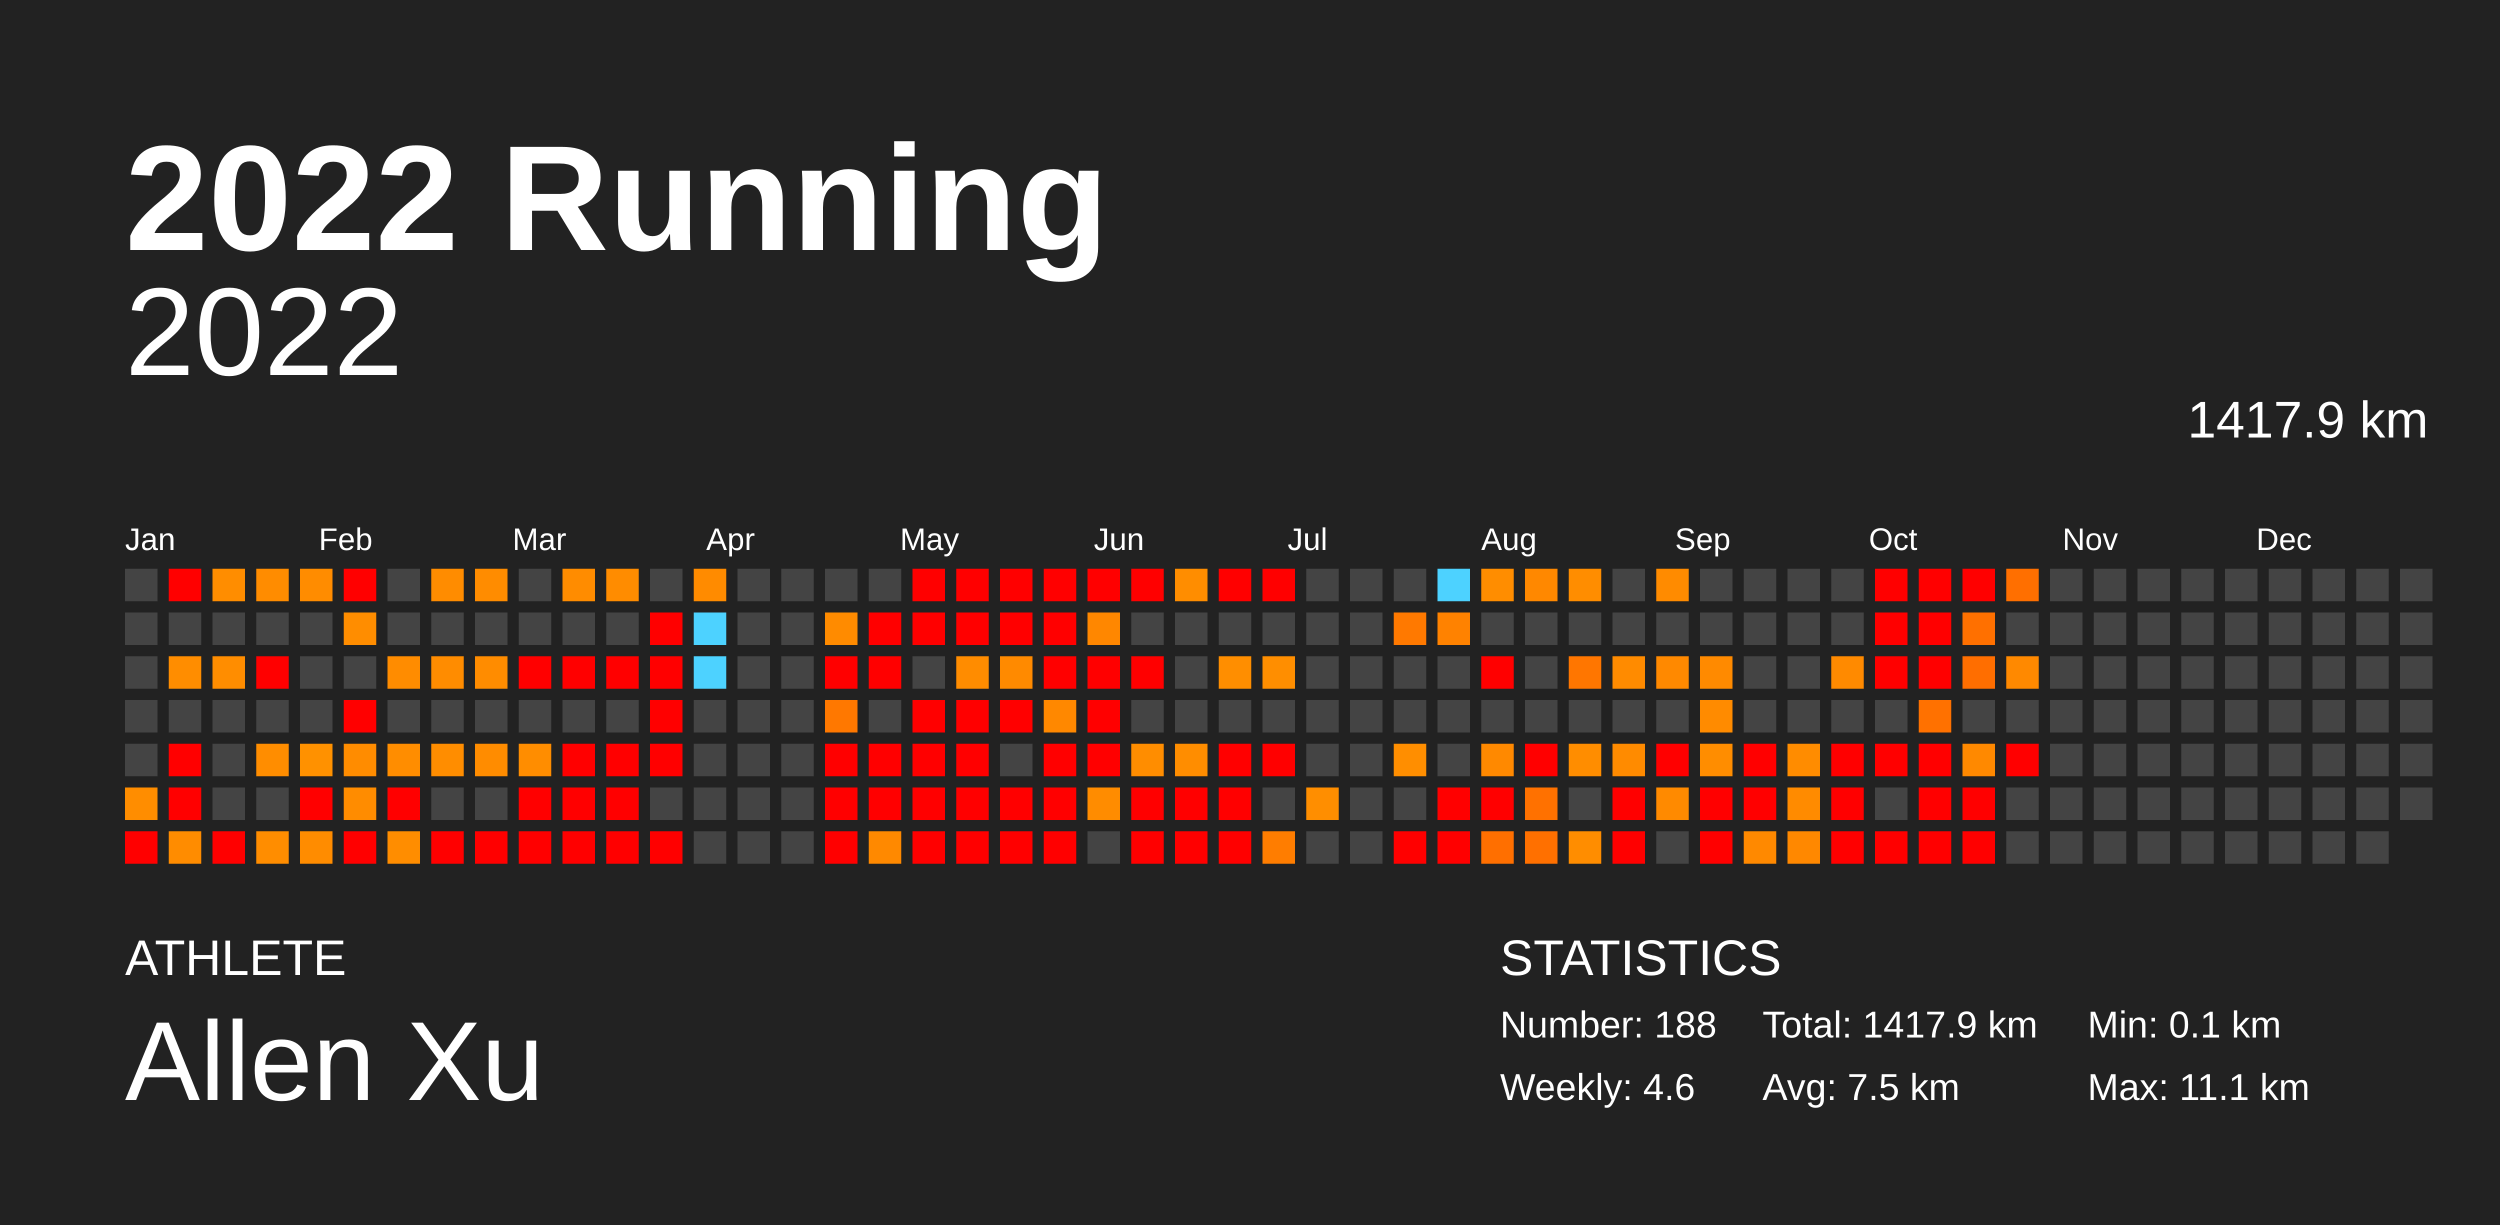
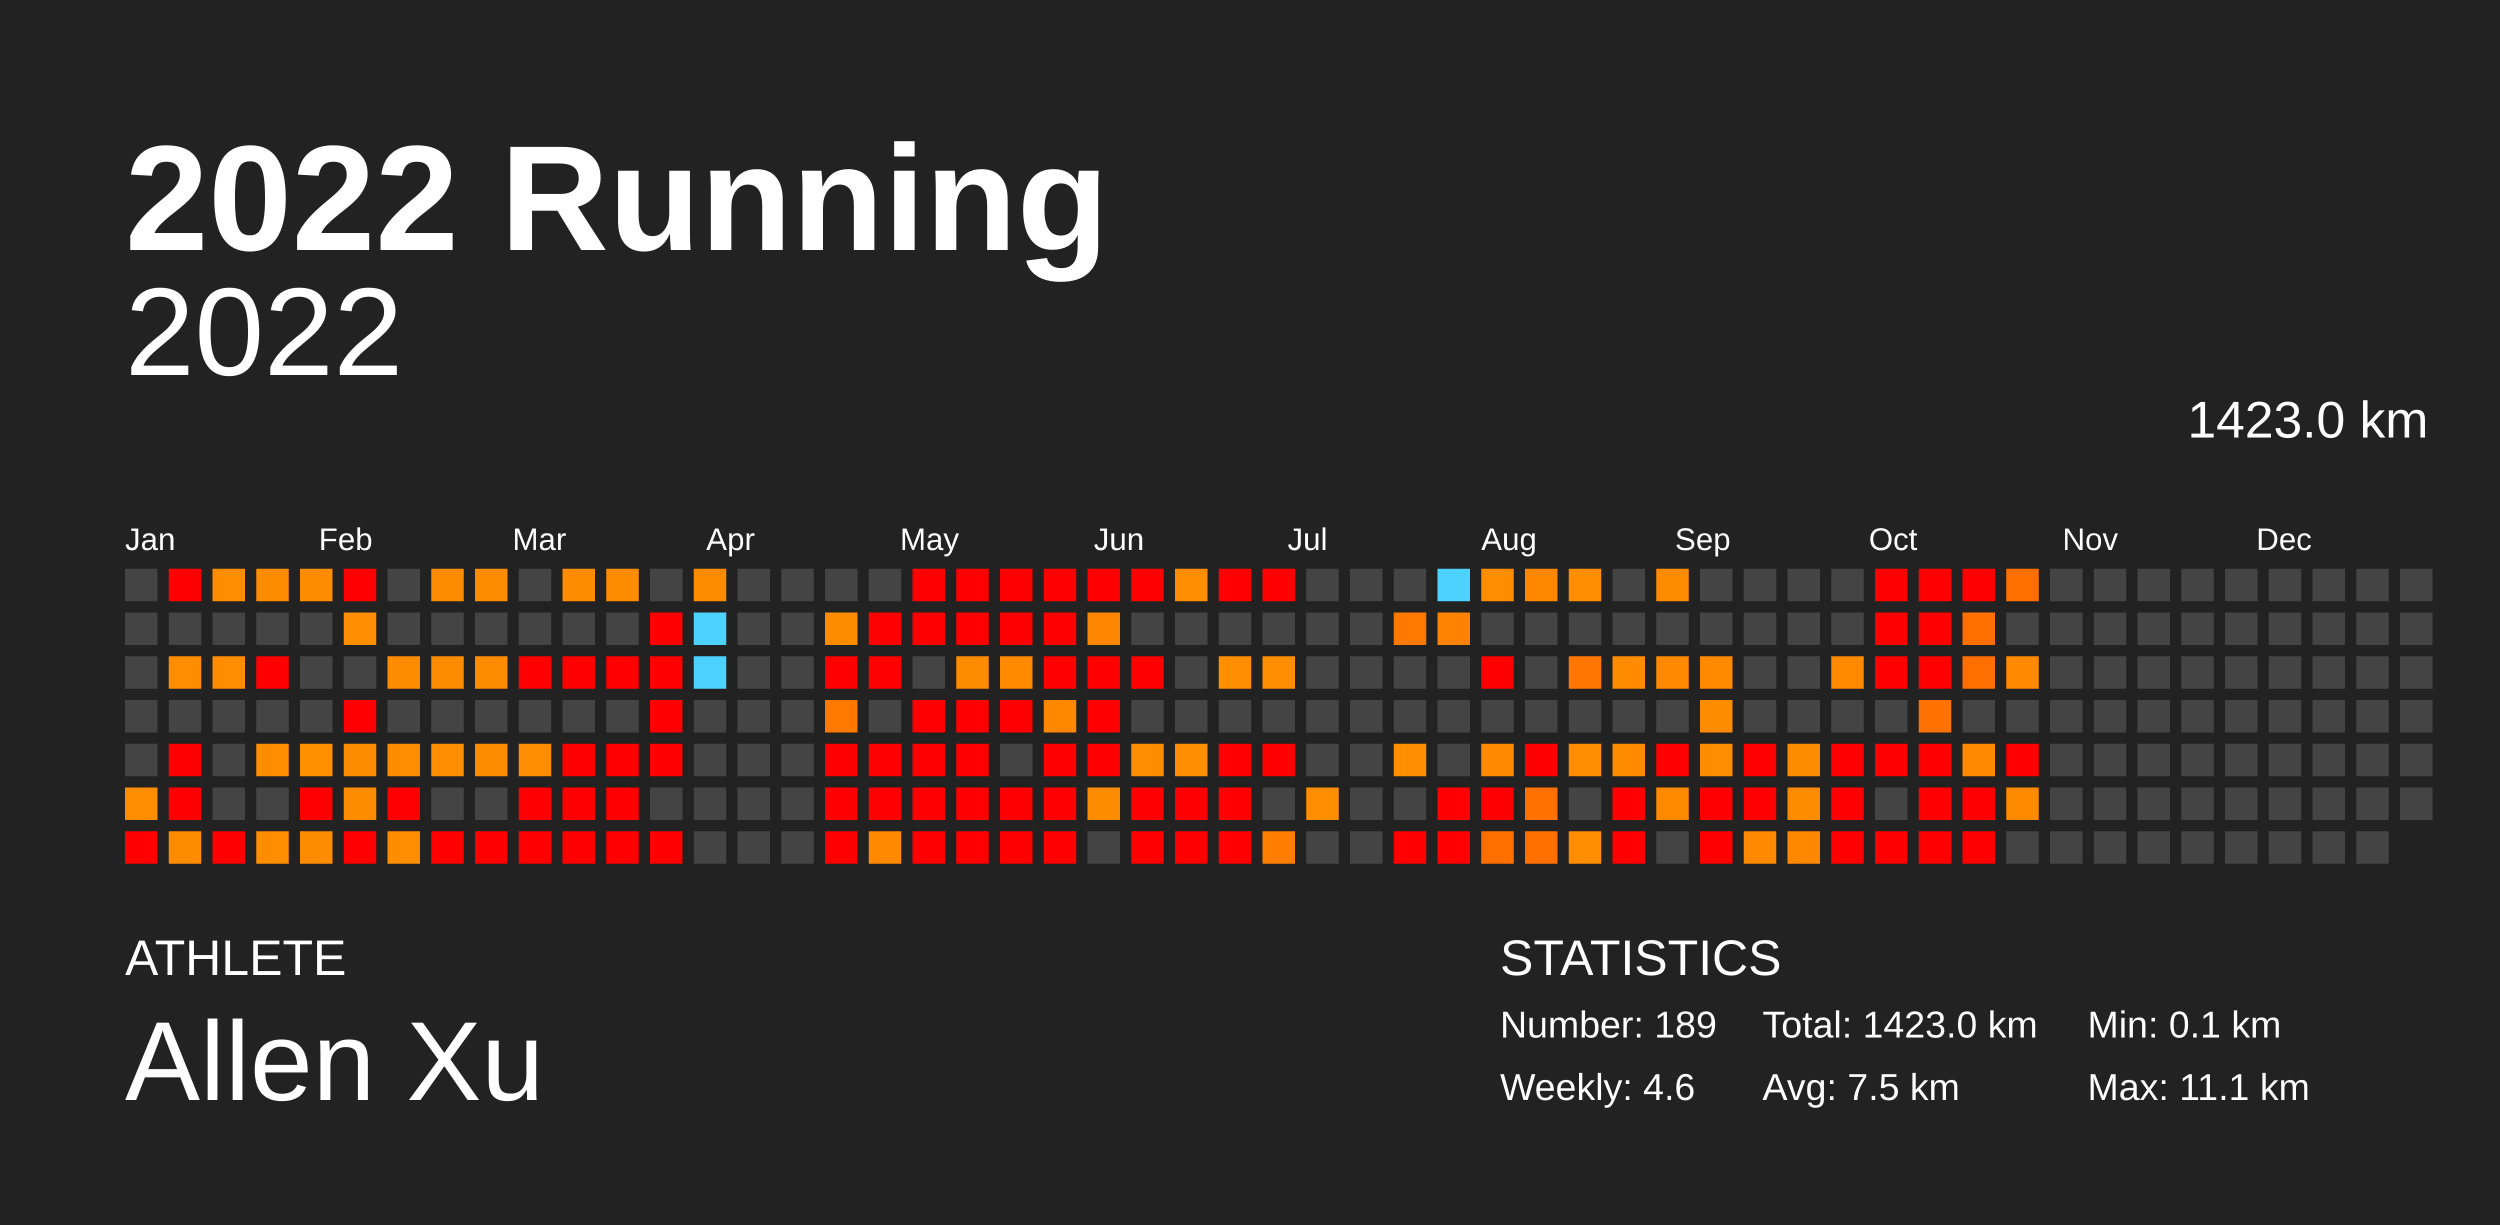
<svg xmlns="http://www.w3.org/2000/svg" baseProfile="full" height="98mm" version="1.1" viewBox="0,0,200,98" width="200mm">
  <defs />
  <rect fill="#222222" height="98" width="200" x="0" y="0" />
  <text fill="#FFFFFF" style="font-size:12px; font-family:Arial; font-weight:bold;" x="10" y="20">2022 Running</text>
  <text fill="#FFFFFF" style="font-size:4px; font-family:Arial" x="10" y="78">ATHLETE</text>
  <text fill="#FFFFFF" style="font-size:9px; font-family:Arial" x="10" y="88">Allen Xu</text>
  <text fill="#FFFFFF" style="font-size:4px; font-family:Arial" x="120" y="78">STATISTICS</text>
-   <text fill="#FFFFFF" style="font-size:3px; font-family:Arial" x="120" y="83">Number: 188</text>
+   <text fill="#FFFFFF" style="font-size:3px; font-family:Arial" x="120" y="83">Number: 189</text>
  <text fill="#FFFFFF" style="font-size:3px; font-family:Arial" x="120" y="88">Weekly: 4.6</text>
-   <text fill="#FFFFFF" style="font-size:3px; font-family:Arial" x="141" y="83">Total: 1417.9 km</text>
+   <text fill="#FFFFFF" style="font-size:3px; font-family:Arial" x="141" y="83">Total: 1423.0 km</text>
  <text fill="#FFFFFF" style="font-size:3px; font-family:Arial" x="141" y="88">Avg: 7.5 km</text>
  <text fill="#FFFFFF" style="font-size:3px; font-family:Arial" x="167" y="83">Min: 0.1 km</text>
  <text fill="#FFFFFF" style="font-size:3px; font-family:Arial" x="167" y="88">Max: 11.1 km</text>
  <text alignment-baseline="hanging" fill="#FFFFFF" style="font-size:10.0px; font-family:Arial;" x="10" y="30">2022</text>
-   <text alignment-baseline="hanging" fill="#FFFFFF" style="font-size:4.125px; font-family:Arial;" x="175" y="35">1417.9 km</text>
+   <text alignment-baseline="hanging" fill="#FFFFFF" style="font-size:4.125px; font-family:Arial;" x="175" y="35">1423.0 km</text>
  <text fill="#FFFFFF" style="font-size:2.5px; font-family:Arial" x="10.0" y="44">Jan</text>
  <text fill="#FFFFFF" style="font-size:2.5px; font-family:Arial" x="25.5" y="44">Feb</text>
  <text fill="#FFFFFF" style="font-size:2.5px; font-family:Arial" x="41.0" y="44">Mar</text>
  <text fill="#FFFFFF" style="font-size:2.5px; font-family:Arial" x="56.5" y="44">Apr</text>
  <text fill="#FFFFFF" style="font-size:2.5px; font-family:Arial" x="72.0" y="44">May</text>
  <text fill="#FFFFFF" style="font-size:2.5px; font-family:Arial" x="87.5" y="44">Jun</text>
  <text fill="#FFFFFF" style="font-size:2.5px; font-family:Arial" x="103.0" y="44">Jul</text>
  <text fill="#FFFFFF" style="font-size:2.5px; font-family:Arial" x="118.5" y="44">Aug</text>
  <text fill="#FFFFFF" style="font-size:2.5px; font-family:Arial" x="134.0" y="44">Sep</text>
  <text fill="#FFFFFF" style="font-size:2.5px; font-family:Arial" x="149.5" y="44">Oct</text>
  <text fill="#FFFFFF" style="font-size:2.5px; font-family:Arial" x="165.0" y="44">Nov</text>
  <text fill="#FFFFFF" style="font-size:2.5px; font-family:Arial" x="180.5" y="44">Dec</text>
  <rect fill="#444444" height="2.6" width="2.6" x="10.0" y="45.5" />
  <rect fill="#444444" height="2.6" width="2.6" x="10.0" y="49.0" />
  <rect fill="#444444" height="2.6" width="2.6" x="10.0" y="52.5" />
  <rect fill="#444444" height="2.6" width="2.6" x="10.0" y="56.0" />
  <rect fill="#444444" height="2.6" width="2.6" x="10.0" y="59.5" />
  <rect fill="#ff8d00" height="2.6" width="2.6" x="10.0" y="63.0" />
  <rect fill="red" height="2.6" width="2.6" x="10.0" y="66.5" />
  <rect fill="red" height="2.6" width="2.6" x="13.5" y="45.5" />
  <rect fill="#444444" height="2.6" width="2.6" x="13.5" y="49.0" />
  <rect fill="#ff8d00" height="2.6" width="2.6" x="13.5" y="52.5" />
  <rect fill="#444444" height="2.6" width="2.6" x="13.5" y="56.0" />
  <rect fill="red" height="2.6" width="2.6" x="13.5" y="59.5" />
  <rect fill="red" height="2.6" width="2.6" x="13.5" y="63.0" />
  <rect fill="#ff8c00" height="2.6" width="2.6" x="13.5" y="66.5" />
  <rect fill="#ff8d00" height="2.6" width="2.6" x="17.0" y="45.5" />
  <rect fill="#444444" height="2.6" width="2.6" x="17.0" y="49.0" />
  <rect fill="#ff8d00" height="2.6" width="2.6" x="17.0" y="52.5" />
  <rect fill="#444444" height="2.6" width="2.6" x="17.0" y="56.0" />
  <rect fill="#444444" height="2.6" width="2.6" x="17.0" y="59.5" />
  <rect fill="#444444" height="2.6" width="2.6" x="17.0" y="63.0" />
  <rect fill="red" height="2.6" width="2.6" x="17.0" y="66.5" />
  <rect fill="#ff8c00" height="2.6" width="2.6" x="20.5" y="45.5" />
  <rect fill="#444444" height="2.6" width="2.6" x="20.5" y="49.0" />
  <rect fill="red" height="2.6" width="2.6" x="20.5" y="52.5" />
  <rect fill="#444444" height="2.6" width="2.6" x="20.5" y="56.0" />
  <rect fill="#ff8d00" height="2.6" width="2.6" x="20.5" y="59.5" />
  <rect fill="#444444" height="2.6" width="2.6" x="20.5" y="63.0" />
  <rect fill="#ff8d00" height="2.6" width="2.6" x="20.5" y="66.5" />
  <rect fill="#ff8c00" height="2.6" width="2.6" x="24.0" y="45.5" />
  <rect fill="#444444" height="2.6" width="2.6" x="24.0" y="49.0" />
  <rect fill="#444444" height="2.6" width="2.6" x="24.0" y="52.5" />
  <rect fill="#444444" height="2.6" width="2.6" x="24.0" y="56.0" />
  <rect fill="#ff9100" height="2.6" width="2.6" x="24.0" y="59.5" />
  <rect fill="red" height="2.6" width="2.6" x="24.0" y="63.0" />
  <rect fill="#ff8c00" height="2.6" width="2.6" x="24.0" y="66.5" />
  <rect fill="red" height="2.6" width="2.6" x="27.5" y="45.5" />
  <rect fill="#ff8d00" height="2.6" width="2.6" x="27.5" y="49.0" />
  <rect fill="#444444" height="2.6" width="2.6" x="27.5" y="52.5" />
  <rect fill="red" height="2.6" width="2.6" x="27.5" y="56.0" />
  <rect fill="#ff8c00" height="2.6" width="2.6" x="27.5" y="59.5" />
  <rect fill="#ff8c00" height="2.6" width="2.6" x="27.5" y="63.0" />
  <rect fill="red" height="2.6" width="2.6" x="27.5" y="66.5" />
  <rect fill="#444444" height="2.6" width="2.6" x="31.0" y="45.5" />
  <rect fill="#444444" height="2.6" width="2.6" x="31.0" y="49.0" />
  <rect fill="#ff8c00" height="2.6" width="2.6" x="31.0" y="52.5" />
  <rect fill="#444444" height="2.6" width="2.6" x="31.0" y="56.0" />
  <rect fill="#ff8d00" height="2.6" width="2.6" x="31.0" y="59.5" />
  <rect fill="red" height="2.6" width="2.6" x="31.0" y="63.0" />
  <rect fill="#ff8d00" height="2.6" width="2.6" x="31.0" y="66.5" />
  <rect fill="#ff8c00" height="2.6" width="2.6" x="34.5" y="45.5" />
  <rect fill="#444444" height="2.6" width="2.6" x="34.5" y="49.0" />
  <rect fill="#ff8c00" height="2.6" width="2.6" x="34.5" y="52.5" />
  <rect fill="#444444" height="2.6" width="2.6" x="34.5" y="56.0" />
  <rect fill="#ff8d00" height="2.6" width="2.6" x="34.5" y="59.5" />
  <rect fill="#444444" height="2.6" width="2.6" x="34.5" y="63.0" />
  <rect fill="red" height="2.6" width="2.6" x="34.5" y="66.5" />
  <rect fill="#ff8c00" height="2.6" width="2.6" x="38.0" y="45.5" />
  <rect fill="#444444" height="2.6" width="2.6" x="38.0" y="49.0" />
  <rect fill="#ff8c00" height="2.6" width="2.6" x="38.0" y="52.5" />
  <rect fill="#444444" height="2.6" width="2.6" x="38.0" y="56.0" />
  <rect fill="#ff8c00" height="2.6" width="2.6" x="38.0" y="59.5" />
  <rect fill="#444444" height="2.6" width="2.6" x="38.0" y="63.0" />
  <rect fill="red" height="2.6" width="2.6" x="38.0" y="66.5" />
  <rect fill="#444444" height="2.6" width="2.6" x="41.5" y="45.5" />
  <rect fill="#444444" height="2.6" width="2.6" x="41.5" y="49.0" />
  <rect fill="red" height="2.6" width="2.6" x="41.5" y="52.5" />
  <rect fill="#444444" height="2.6" width="2.6" x="41.5" y="56.0" />
  <rect fill="#ff8d00" height="2.6" width="2.6" x="41.5" y="59.5" />
  <rect fill="red" height="2.6" width="2.6" x="41.5" y="63.0" />
  <rect fill="red" height="2.6" width="2.6" x="41.5" y="66.5" />
  <rect fill="#ff8c00" height="2.6" width="2.6" x="45.0" y="45.5" />
  <rect fill="#444444" height="2.6" width="2.6" x="45.0" y="49.0" />
  <rect fill="red" height="2.6" width="2.6" x="45.0" y="52.5" />
  <rect fill="#444444" height="2.6" width="2.6" x="45.0" y="56.0" />
  <rect fill="red" height="2.6" width="2.6" x="45.0" y="59.5" />
  <rect fill="red" height="2.6" width="2.6" x="45.0" y="63.0" />
  <rect fill="red" height="2.6" width="2.6" x="45.0" y="66.5" />
  <rect fill="#ff8c00" height="2.6" width="2.6" x="48.5" y="45.5" />
  <rect fill="#444444" height="2.6" width="2.6" x="48.5" y="49.0" />
  <rect fill="red" height="2.6" width="2.6" x="48.5" y="52.5" />
  <rect fill="#444444" height="2.6" width="2.6" x="48.5" y="56.0" />
  <rect fill="red" height="2.6" width="2.6" x="48.5" y="59.5" />
  <rect fill="red" height="2.6" width="2.6" x="48.5" y="63.0" />
  <rect fill="red" height="2.6" width="2.6" x="48.5" y="66.5" />
  <rect fill="#444444" height="2.6" width="2.6" x="52.0" y="45.5" />
  <rect fill="red" height="2.6" width="2.6" x="52.0" y="49.0" />
  <rect fill="red" height="2.6" width="2.6" x="52.0" y="52.5" />
  <rect fill="red" height="2.6" width="2.6" x="52.0" y="56.0" />
  <rect fill="red" height="2.6" width="2.6" x="52.0" y="59.5" />
  <rect fill="#444444" height="2.6" width="2.6" x="52.0" y="63.0" />
  <rect fill="red" height="2.6" width="2.6" x="52.0" y="66.5" />
  <rect fill="#ff8b00" height="2.6" width="2.6" x="55.5" y="45.5" />
  <rect fill="#4dd2ff" height="2.6" width="2.6" x="55.5" y="49.0" />
  <rect fill="#4dd2ff" height="2.6" width="2.6" x="55.5" y="52.5" />
  <rect fill="#444444" height="2.6" width="2.6" x="55.5" y="56.0" />
  <rect fill="#444444" height="2.6" width="2.6" x="55.5" y="59.5" />
  <rect fill="#444444" height="2.6" width="2.6" x="55.5" y="63.0" />
  <rect fill="#444444" height="2.6" width="2.6" x="55.5" y="66.5" />
  <rect fill="#444444" height="2.6" width="2.6" x="59.0" y="45.5" />
  <rect fill="#444444" height="2.6" width="2.6" x="59.0" y="49.0" />
  <rect fill="#444444" height="2.6" width="2.6" x="59.0" y="52.5" />
  <rect fill="#444444" height="2.6" width="2.6" x="59.0" y="56.0" />
  <rect fill="#444444" height="2.6" width="2.6" x="59.0" y="59.5" />
  <rect fill="#444444" height="2.6" width="2.6" x="59.0" y="63.0" />
  <rect fill="#444444" height="2.6" width="2.6" x="59.0" y="66.5" />
  <rect fill="#444444" height="2.6" width="2.6" x="62.5" y="45.5" />
  <rect fill="#444444" height="2.6" width="2.6" x="62.5" y="49.0" />
  <rect fill="#444444" height="2.6" width="2.6" x="62.5" y="52.5" />
  <rect fill="#444444" height="2.6" width="2.6" x="62.5" y="56.0" />
  <rect fill="#444444" height="2.6" width="2.6" x="62.5" y="59.5" />
  <rect fill="#444444" height="2.6" width="2.6" x="62.5" y="63.0" />
  <rect fill="#444444" height="2.6" width="2.6" x="62.5" y="66.5" />
  <rect fill="#444444" height="2.6" width="2.6" x="66.0" y="45.5" />
  <rect fill="#ff8b00" height="2.6" width="2.6" x="66.0" y="49.0" />
  <rect fill="red" height="2.6" width="2.6" x="66.0" y="52.5" />
  <rect fill="#ff7800" height="2.6" width="2.6" x="66.0" y="56.0" />
  <rect fill="red" height="2.6" width="2.6" x="66.0" y="59.5" />
  <rect fill="red" height="2.6" width="2.6" x="66.0" y="63.0" />
  <rect fill="red" height="2.6" width="2.6" x="66.0" y="66.5" />
  <rect fill="#444444" height="2.6" width="2.6" x="69.5" y="45.5" />
  <rect fill="red" height="2.6" width="2.6" x="69.5" y="49.0" />
  <rect fill="red" height="2.6" width="2.6" x="69.5" y="52.5" />
  <rect fill="#444444" height="2.6" width="2.6" x="69.5" y="56.0" />
  <rect fill="red" height="2.6" width="2.6" x="69.5" y="59.5" />
  <rect fill="red" height="2.6" width="2.6" x="69.5" y="63.0" />
  <rect fill="#ff8900" height="2.6" width="2.6" x="69.5" y="66.5" />
  <rect fill="red" height="2.6" width="2.6" x="73.0" y="45.5" />
  <rect fill="red" height="2.6" width="2.6" x="73.0" y="49.0" />
  <rect fill="#444444" height="2.6" width="2.6" x="73.0" y="52.5" />
  <rect fill="red" height="2.6" width="2.6" x="73.0" y="56.0" />
  <rect fill="red" height="2.6" width="2.6" x="73.0" y="59.5" />
  <rect fill="red" height="2.6" width="2.6" x="73.0" y="63.0" />
  <rect fill="red" height="2.6" width="2.6" x="73.0" y="66.5" />
  <rect fill="red" height="2.6" width="2.6" x="76.5" y="45.5" />
  <rect fill="red" height="2.6" width="2.6" x="76.5" y="49.0" />
  <rect fill="#ff8c00" height="2.6" width="2.6" x="76.5" y="52.5" />
  <rect fill="red" height="2.6" width="2.6" x="76.5" y="56.0" />
  <rect fill="red" height="2.6" width="2.6" x="76.5" y="59.5" />
  <rect fill="red" height="2.6" width="2.6" x="76.5" y="63.0" />
  <rect fill="red" height="2.6" width="2.6" x="76.5" y="66.5" />
  <rect fill="red" height="2.6" width="2.6" x="80.0" y="45.5" />
  <rect fill="red" height="2.6" width="2.6" x="80.0" y="49.0" />
  <rect fill="#ff8a00" height="2.6" width="2.6" x="80.0" y="52.5" />
  <rect fill="red" height="2.6" width="2.6" x="80.0" y="56.0" />
  <rect fill="#444444" height="2.6" width="2.6" x="80.0" y="59.5" />
  <rect fill="red" height="2.6" width="2.6" x="80.0" y="63.0" />
  <rect fill="red" height="2.6" width="2.6" x="80.0" y="66.5" />
  <rect fill="red" height="2.6" width="2.6" x="83.5" y="45.5" />
  <rect fill="red" height="2.6" width="2.6" x="83.5" y="49.0" />
  <rect fill="red" height="2.6" width="2.6" x="83.5" y="52.5" />
  <rect fill="#ff8800" height="2.6" width="2.6" x="83.5" y="56.0" />
  <rect fill="red" height="2.6" width="2.6" x="83.5" y="59.5" />
  <rect fill="red" height="2.6" width="2.6" x="83.5" y="63.0" />
  <rect fill="red" height="2.6" width="2.6" x="83.5" y="66.5" />
  <rect fill="red" height="2.6" width="2.6" x="87.0" y="45.5" />
  <rect fill="#ff8700" height="2.6" width="2.6" x="87.0" y="49.0" />
  <rect fill="red" height="2.6" width="2.6" x="87.0" y="52.5" />
  <rect fill="red" height="2.6" width="2.6" x="87.0" y="56.0" />
  <rect fill="red" height="2.6" width="2.6" x="87.0" y="59.5" />
  <rect fill="#ff8c00" height="2.6" width="2.6" x="87.0" y="63.0" />
  <rect fill="#444444" height="2.6" width="2.6" x="87.0" y="66.5" />
  <rect fill="red" height="2.6" width="2.6" x="90.5" y="45.5" />
  <rect fill="#444444" height="2.6" width="2.6" x="90.5" y="49.0" />
  <rect fill="red" height="2.6" width="2.6" x="90.5" y="52.5" />
  <rect fill="#444444" height="2.6" width="2.6" x="90.5" y="56.0" />
  <rect fill="#ff8d00" height="2.6" width="2.6" x="90.5" y="59.5" />
  <rect fill="red" height="2.6" width="2.6" x="90.5" y="63.0" />
  <rect fill="red" height="2.6" width="2.6" x="90.5" y="66.5" />
  <rect fill="#ff8d00" height="2.6" width="2.6" x="94.0" y="45.5" />
  <rect fill="#444444" height="2.6" width="2.6" x="94.0" y="49.0" />
  <rect fill="#444444" height="2.6" width="2.6" x="94.0" y="52.5" />
  <rect fill="#444444" height="2.6" width="2.6" x="94.0" y="56.0" />
  <rect fill="#ff8d00" height="2.6" width="2.6" x="94.0" y="59.5" />
  <rect fill="red" height="2.6" width="2.6" x="94.0" y="63.0" />
  <rect fill="red" height="2.6" width="2.6" x="94.0" y="66.5" />
  <rect fill="red" height="2.6" width="2.6" x="97.5" y="45.5" />
  <rect fill="#444444" height="2.6" width="2.6" x="97.5" y="49.0" />
  <rect fill="#ff8e00" height="2.6" width="2.6" x="97.5" y="52.5" />
  <rect fill="#444444" height="2.6" width="2.6" x="97.5" y="56.0" />
  <rect fill="red" height="2.6" width="2.6" x="97.5" y="59.5" />
  <rect fill="red" height="2.6" width="2.6" x="97.5" y="63.0" />
  <rect fill="red" height="2.6" width="2.6" x="97.5" y="66.5" />
  <rect fill="red" height="2.6" width="2.6" x="101.0" y="45.5" />
  <rect fill="#444444" height="2.6" width="2.6" x="101.0" y="49.0" />
  <rect fill="#ff8e00" height="2.6" width="2.6" x="101.0" y="52.5" />
  <rect fill="#444444" height="2.6" width="2.6" x="101.0" y="56.0" />
  <rect fill="red" height="2.6" width="2.6" x="101.0" y="59.5" />
  <rect fill="#444444" height="2.6" width="2.6" x="101.0" y="63.0" />
  <rect fill="#ff7d00" height="2.6" width="2.6" x="101.0" y="66.5" />
  <rect fill="#444444" height="2.6" width="2.6" x="104.5" y="45.5" />
  <rect fill="#444444" height="2.6" width="2.6" x="104.5" y="49.0" />
  <rect fill="#444444" height="2.6" width="2.6" x="104.5" y="52.5" />
  <rect fill="#444444" height="2.6" width="2.6" x="104.5" y="56.0" />
  <rect fill="#444444" height="2.6" width="2.6" x="104.5" y="59.5" />
  <rect fill="#ff8e00" height="2.6" width="2.6" x="104.5" y="63.0" />
  <rect fill="#444444" height="2.6" width="2.6" x="104.5" y="66.5" />
  <rect fill="#444444" height="2.6" width="2.6" x="108.0" y="45.5" />
  <rect fill="#444444" height="2.6" width="2.6" x="108.0" y="49.0" />
  <rect fill="#444444" height="2.6" width="2.6" x="108.0" y="52.5" />
  <rect fill="#444444" height="2.6" width="2.6" x="108.0" y="56.0" />
  <rect fill="#444444" height="2.6" width="2.6" x="108.0" y="59.5" />
  <rect fill="#444444" height="2.6" width="2.6" x="108.0" y="63.0" />
  <rect fill="#444444" height="2.6" width="2.6" x="108.0" y="66.5" />
  <rect fill="#444444" height="2.6" width="2.6" x="111.5" y="45.5" />
  <rect fill="#ff7900" height="2.6" width="2.6" x="111.5" y="49.0" />
  <rect fill="#444444" height="2.6" width="2.6" x="111.5" y="52.5" />
  <rect fill="#444444" height="2.6" width="2.6" x="111.5" y="56.0" />
  <rect fill="#ff8e00" height="2.6" width="2.6" x="111.5" y="59.5" />
  <rect fill="#444444" height="2.6" width="2.6" x="111.5" y="63.0" />
  <rect fill="red" height="2.6" width="2.6" x="111.5" y="66.5" />
  <rect fill="#4dd2ff" height="2.6" width="2.6" x="115.0" y="45.5" />
  <rect fill="#ff8200" height="2.6" width="2.6" x="115.0" y="49.0" />
  <rect fill="#444444" height="2.6" width="2.6" x="115.0" y="52.5" />
  <rect fill="#444444" height="2.6" width="2.6" x="115.0" y="56.0" />
  <rect fill="#444444" height="2.6" width="2.6" x="115.0" y="59.5" />
  <rect fill="red" height="2.6" width="2.6" x="115.0" y="63.0" />
  <rect fill="red" height="2.6" width="2.6" x="115.0" y="66.5" />
  <rect fill="#ff8d00" height="2.6" width="2.6" x="118.5" y="45.5" />
  <rect fill="#444444" height="2.6" width="2.6" x="118.5" y="49.0" />
  <rect fill="red" height="2.6" width="2.6" x="118.5" y="52.5" />
  <rect fill="#444444" height="2.6" width="2.6" x="118.5" y="56.0" />
  <rect fill="#ff8900" height="2.6" width="2.6" x="118.5" y="59.5" />
  <rect fill="red" height="2.6" width="2.6" x="118.5" y="63.0" />
  <rect fill="#ff6f00" height="2.6" width="2.6" x="118.5" y="66.5" />
  <rect fill="#ff8800" height="2.6" width="2.6" x="122.0" y="45.5" />
  <rect fill="#444444" height="2.6" width="2.6" x="122.0" y="49.0" />
  <rect fill="#444444" height="2.6" width="2.6" x="122.0" y="52.5" />
  <rect fill="#444444" height="2.6" width="2.6" x="122.0" y="56.0" />
  <rect fill="red" height="2.6" width="2.6" x="122.0" y="59.5" />
  <rect fill="#ff7100" height="2.6" width="2.6" x="122.0" y="63.0" />
  <rect fill="#ff7000" height="2.6" width="2.6" x="122.0" y="66.5" />
  <rect fill="#ff8d00" height="2.6" width="2.6" x="125.5" y="45.5" />
  <rect fill="#444444" height="2.6" width="2.6" x="125.5" y="49.0" />
  <rect fill="#ff7600" height="2.6" width="2.6" x="125.5" y="52.5" />
  <rect fill="#444444" height="2.6" width="2.6" x="125.5" y="56.0" />
  <rect fill="#ff8d00" height="2.6" width="2.6" x="125.5" y="59.5" />
  <rect fill="#444444" height="2.6" width="2.6" x="125.5" y="63.0" />
  <rect fill="#ff8d00" height="2.6" width="2.6" x="125.5" y="66.5" />
  <rect fill="#444444" height="2.6" width="2.6" x="129.0" y="45.5" />
  <rect fill="#444444" height="2.6" width="2.6" x="129.0" y="49.0" />
  <rect fill="#ff8b00" height="2.6" width="2.6" x="129.0" y="52.5" />
  <rect fill="#444444" height="2.6" width="2.6" x="129.0" y="56.0" />
  <rect fill="#ff8b00" height="2.6" width="2.6" x="129.0" y="59.5" />
  <rect fill="red" height="2.6" width="2.6" x="129.0" y="63.0" />
  <rect fill="red" height="2.6" width="2.6" x="129.0" y="66.5" />
  <rect fill="#ff8b00" height="2.6" width="2.6" x="132.5" y="45.5" />
  <rect fill="#444444" height="2.6" width="2.6" x="132.5" y="49.0" />
  <rect fill="#ff8900" height="2.6" width="2.6" x="132.5" y="52.5" />
  <rect fill="#444444" height="2.6" width="2.6" x="132.5" y="56.0" />
  <rect fill="red" height="2.6" width="2.6" x="132.5" y="59.5" />
  <rect fill="#ff8a00" height="2.6" width="2.6" x="132.5" y="63.0" />
  <rect fill="#444444" height="2.6" width="2.6" x="132.5" y="66.5" />
  <rect fill="#444444" height="2.6" width="2.6" x="136.0" y="45.5" />
  <rect fill="#444444" height="2.6" width="2.6" x="136.0" y="49.0" />
  <rect fill="#ff8a00" height="2.6" width="2.6" x="136.0" y="52.5" />
  <rect fill="#ff8b00" height="2.6" width="2.6" x="136.0" y="56.0" />
  <rect fill="#ff8d00" height="2.6" width="2.6" x="136.0" y="59.5" />
  <rect fill="red" height="2.6" width="2.6" x="136.0" y="63.0" />
  <rect fill="red" height="2.6" width="2.6" x="136.0" y="66.5" />
  <rect fill="#444444" height="2.6" width="2.6" x="139.5" y="45.5" />
  <rect fill="#444444" height="2.6" width="2.6" x="139.5" y="49.0" />
  <rect fill="#444444" height="2.6" width="2.6" x="139.5" y="52.5" />
  <rect fill="#444444" height="2.6" width="2.6" x="139.5" y="56.0" />
  <rect fill="red" height="2.6" width="2.6" x="139.5" y="59.5" />
  <rect fill="red" height="2.6" width="2.6" x="139.5" y="63.0" />
  <rect fill="#ff8900" height="2.6" width="2.6" x="139.5" y="66.5" />
  <rect fill="#444444" height="2.6" width="2.6" x="143.0" y="45.5" />
  <rect fill="#444444" height="2.6" width="2.6" x="143.0" y="49.0" />
  <rect fill="#444444" height="2.6" width="2.6" x="143.0" y="52.5" />
  <rect fill="#444444" height="2.6" width="2.6" x="143.0" y="56.0" />
  <rect fill="#ff8c00" height="2.6" width="2.6" x="143.0" y="59.5" />
  <rect fill="#ff8b00" height="2.6" width="2.6" x="143.0" y="63.0" />
  <rect fill="#ff8800" height="2.6" width="2.6" x="143.0" y="66.5" />
  <rect fill="#444444" height="2.6" width="2.6" x="146.5" y="45.5" />
  <rect fill="#444444" height="2.6" width="2.6" x="146.5" y="49.0" />
  <rect fill="#ff8a00" height="2.6" width="2.6" x="146.5" y="52.5" />
  <rect fill="#444444" height="2.6" width="2.6" x="146.5" y="56.0" />
  <rect fill="red" height="2.6" width="2.6" x="146.5" y="59.5" />
  <rect fill="red" height="2.6" width="2.6" x="146.5" y="63.0" />
  <rect fill="red" height="2.6" width="2.6" x="146.5" y="66.5" />
  <rect fill="red" height="2.6" width="2.6" x="150.0" y="45.5" />
  <rect fill="red" height="2.6" width="2.6" x="150.0" y="49.0" />
  <rect fill="red" height="2.6" width="2.6" x="150.0" y="52.5" />
  <rect fill="#444444" height="2.6" width="2.6" x="150.0" y="56.0" />
  <rect fill="red" height="2.6" width="2.6" x="150.0" y="59.5" />
  <rect fill="#444444" height="2.6" width="2.6" x="150.0" y="63.0" />
  <rect fill="red" height="2.6" width="2.6" x="150.0" y="66.5" />
  <rect fill="red" height="2.6" width="2.6" x="153.5" y="45.5" />
  <rect fill="red" height="2.6" width="2.6" x="153.5" y="49.0" />
  <rect fill="red" height="2.6" width="2.6" x="153.5" y="52.5" />
  <rect fill="#ff7100" height="2.6" width="2.6" x="153.5" y="56.0" />
  <rect fill="red" height="2.6" width="2.6" x="153.5" y="59.5" />
  <rect fill="red" height="2.6" width="2.6" x="153.5" y="63.0" />
  <rect fill="red" height="2.6" width="2.6" x="153.5" y="66.5" />
  <rect fill="red" height="2.6" width="2.6" x="157.0" y="45.5" />
  <rect fill="#ff7000" height="2.6" width="2.6" x="157.0" y="49.0" />
  <rect fill="#ff6e00" height="2.6" width="2.6" x="157.0" y="52.5" />
  <rect fill="#444444" height="2.6" width="2.6" x="157.0" y="56.0" />
  <rect fill="#ff8900" height="2.6" width="2.6" x="157.0" y="59.5" />
  <rect fill="red" height="2.6" width="2.6" x="157.0" y="63.0" />
  <rect fill="red" height="2.6" width="2.6" x="157.0" y="66.5" />
  <rect fill="#ff6f00" height="2.6" width="2.6" x="160.5" y="45.5" />
  <rect fill="#444444" height="2.6" width="2.6" x="160.5" y="49.0" />
  <rect fill="#ff8900" height="2.6" width="2.6" x="160.5" y="52.5" />
  <rect fill="#444444" height="2.6" width="2.6" x="160.5" y="56.0" />
  <rect fill="red" height="2.6" width="2.6" x="160.5" y="59.5" />
-   <rect fill="#444444" height="2.6" width="2.6" x="160.5" y="63.0" />
+   <rect fill="#ff8a00" height="2.6" width="2.6" x="160.5" y="63.0" />
  <rect fill="#444444" height="2.6" width="2.6" x="160.5" y="66.5" />
  <rect fill="#444444" height="2.6" width="2.6" x="164.0" y="45.5" />
  <rect fill="#444444" height="2.6" width="2.6" x="164.0" y="49.0" />
  <rect fill="#444444" height="2.6" width="2.6" x="164.0" y="52.5" />
  <rect fill="#444444" height="2.6" width="2.6" x="164.0" y="56.0" />
  <rect fill="#444444" height="2.6" width="2.6" x="164.0" y="59.5" />
  <rect fill="#444444" height="2.6" width="2.6" x="164.0" y="63.0" />
  <rect fill="#444444" height="2.6" width="2.6" x="164.0" y="66.5" />
  <rect fill="#444444" height="2.6" width="2.6" x="167.5" y="45.5" />
  <rect fill="#444444" height="2.6" width="2.6" x="167.5" y="49.0" />
  <rect fill="#444444" height="2.6" width="2.6" x="167.5" y="52.5" />
  <rect fill="#444444" height="2.6" width="2.6" x="167.5" y="56.0" />
  <rect fill="#444444" height="2.6" width="2.6" x="167.5" y="59.5" />
  <rect fill="#444444" height="2.6" width="2.6" x="167.5" y="63.0" />
  <rect fill="#444444" height="2.6" width="2.6" x="167.5" y="66.5" />
  <rect fill="#444444" height="2.6" width="2.6" x="171.0" y="45.5" />
  <rect fill="#444444" height="2.6" width="2.6" x="171.0" y="49.0" />
  <rect fill="#444444" height="2.6" width="2.6" x="171.0" y="52.5" />
  <rect fill="#444444" height="2.6" width="2.6" x="171.0" y="56.0" />
  <rect fill="#444444" height="2.6" width="2.6" x="171.0" y="59.5" />
  <rect fill="#444444" height="2.6" width="2.6" x="171.0" y="63.0" />
  <rect fill="#444444" height="2.6" width="2.6" x="171.0" y="66.5" />
  <rect fill="#444444" height="2.6" width="2.6" x="174.5" y="45.5" />
  <rect fill="#444444" height="2.6" width="2.6" x="174.5" y="49.0" />
  <rect fill="#444444" height="2.6" width="2.6" x="174.5" y="52.5" />
  <rect fill="#444444" height="2.6" width="2.6" x="174.5" y="56.0" />
  <rect fill="#444444" height="2.6" width="2.6" x="174.5" y="59.5" />
  <rect fill="#444444" height="2.6" width="2.6" x="174.5" y="63.0" />
  <rect fill="#444444" height="2.6" width="2.6" x="174.5" y="66.5" />
  <rect fill="#444444" height="2.6" width="2.6" x="178.0" y="45.5" />
  <rect fill="#444444" height="2.6" width="2.6" x="178.0" y="49.0" />
  <rect fill="#444444" height="2.6" width="2.6" x="178.0" y="52.5" />
  <rect fill="#444444" height="2.6" width="2.6" x="178.0" y="56.0" />
  <rect fill="#444444" height="2.6" width="2.6" x="178.0" y="59.5" />
  <rect fill="#444444" height="2.6" width="2.6" x="178.0" y="63.0" />
  <rect fill="#444444" height="2.6" width="2.6" x="178.0" y="66.5" />
  <rect fill="#444444" height="2.6" width="2.6" x="181.5" y="45.5" />
  <rect fill="#444444" height="2.6" width="2.6" x="181.5" y="49.0" />
  <rect fill="#444444" height="2.6" width="2.6" x="181.5" y="52.5" />
  <rect fill="#444444" height="2.6" width="2.6" x="181.5" y="56.0" />
  <rect fill="#444444" height="2.6" width="2.6" x="181.5" y="59.5" />
  <rect fill="#444444" height="2.6" width="2.6" x="181.5" y="63.0" />
  <rect fill="#444444" height="2.6" width="2.6" x="181.5" y="66.5" />
  <rect fill="#444444" height="2.6" width="2.6" x="185.0" y="45.5" />
  <rect fill="#444444" height="2.6" width="2.6" x="185.0" y="49.0" />
  <rect fill="#444444" height="2.6" width="2.6" x="185.0" y="52.5" />
  <rect fill="#444444" height="2.6" width="2.6" x="185.0" y="56.0" />
  <rect fill="#444444" height="2.6" width="2.6" x="185.0" y="59.5" />
  <rect fill="#444444" height="2.6" width="2.6" x="185.0" y="63.0" />
  <rect fill="#444444" height="2.6" width="2.6" x="185.0" y="66.5" />
  <rect fill="#444444" height="2.6" width="2.6" x="188.5" y="45.5" />
  <rect fill="#444444" height="2.6" width="2.6" x="188.5" y="49.0" />
  <rect fill="#444444" height="2.6" width="2.6" x="188.5" y="52.5" />
  <rect fill="#444444" height="2.6" width="2.6" x="188.5" y="56.0" />
  <rect fill="#444444" height="2.6" width="2.6" x="188.5" y="59.5" />
  <rect fill="#444444" height="2.6" width="2.6" x="188.5" y="63.0" />
  <rect fill="#444444" height="2.6" width="2.6" x="188.5" y="66.5" />
  <rect fill="#444444" height="2.6" width="2.6" x="192.0" y="45.5" />
  <rect fill="#444444" height="2.6" width="2.6" x="192.0" y="49.0" />
  <rect fill="#444444" height="2.6" width="2.6" x="192.0" y="52.5" />
  <rect fill="#444444" height="2.6" width="2.6" x="192.0" y="56.0" />
  <rect fill="#444444" height="2.6" width="2.6" x="192.0" y="59.5" />
  <rect fill="#444444" height="2.6" width="2.6" x="192.0" y="63.0" />
</svg>
